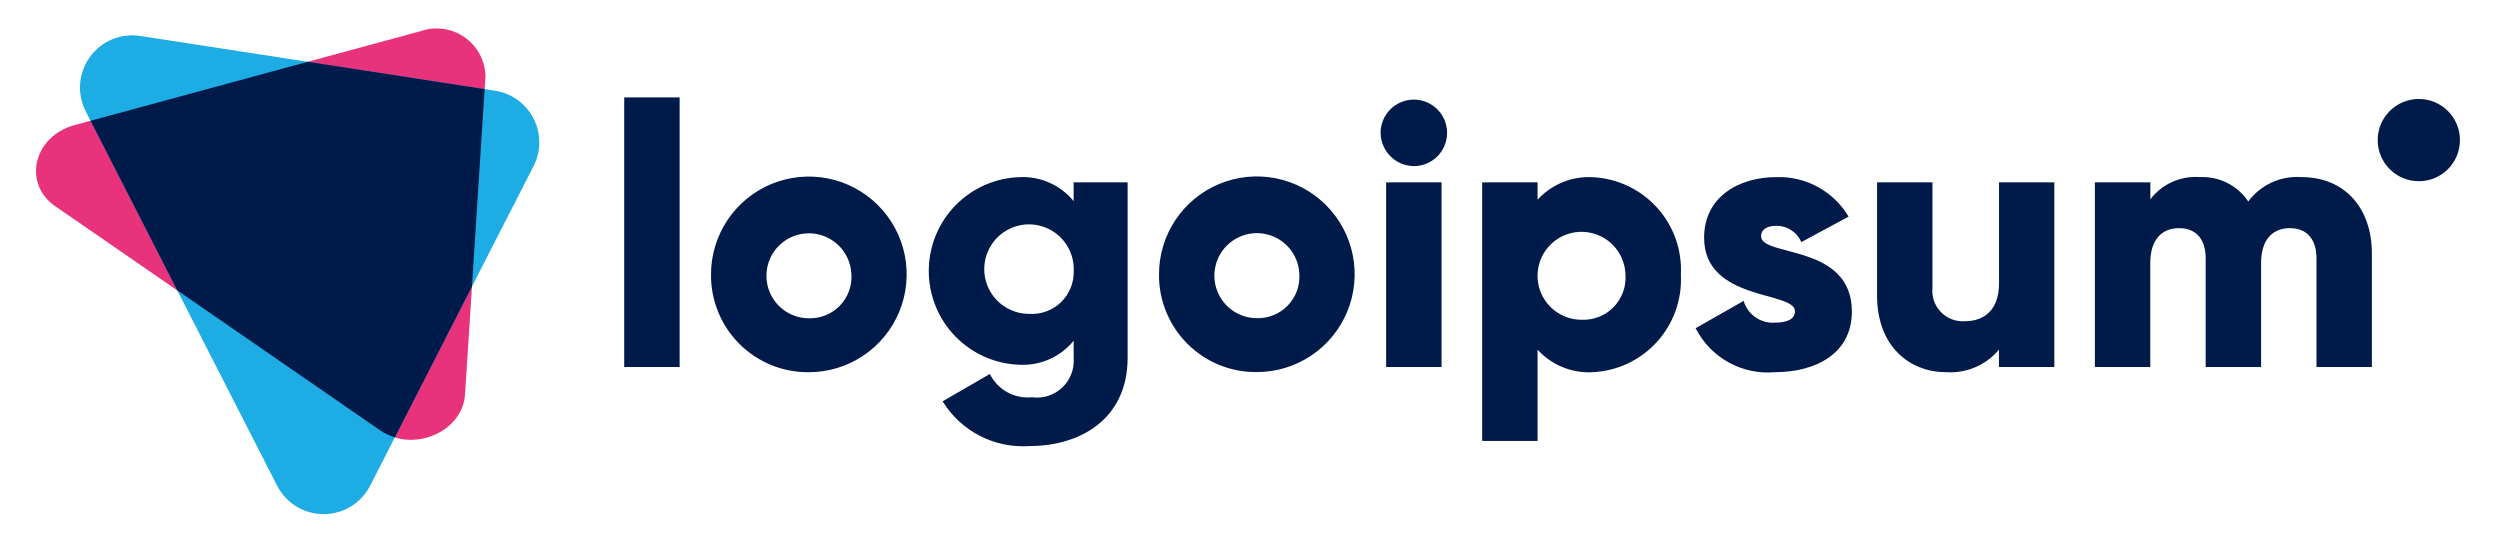
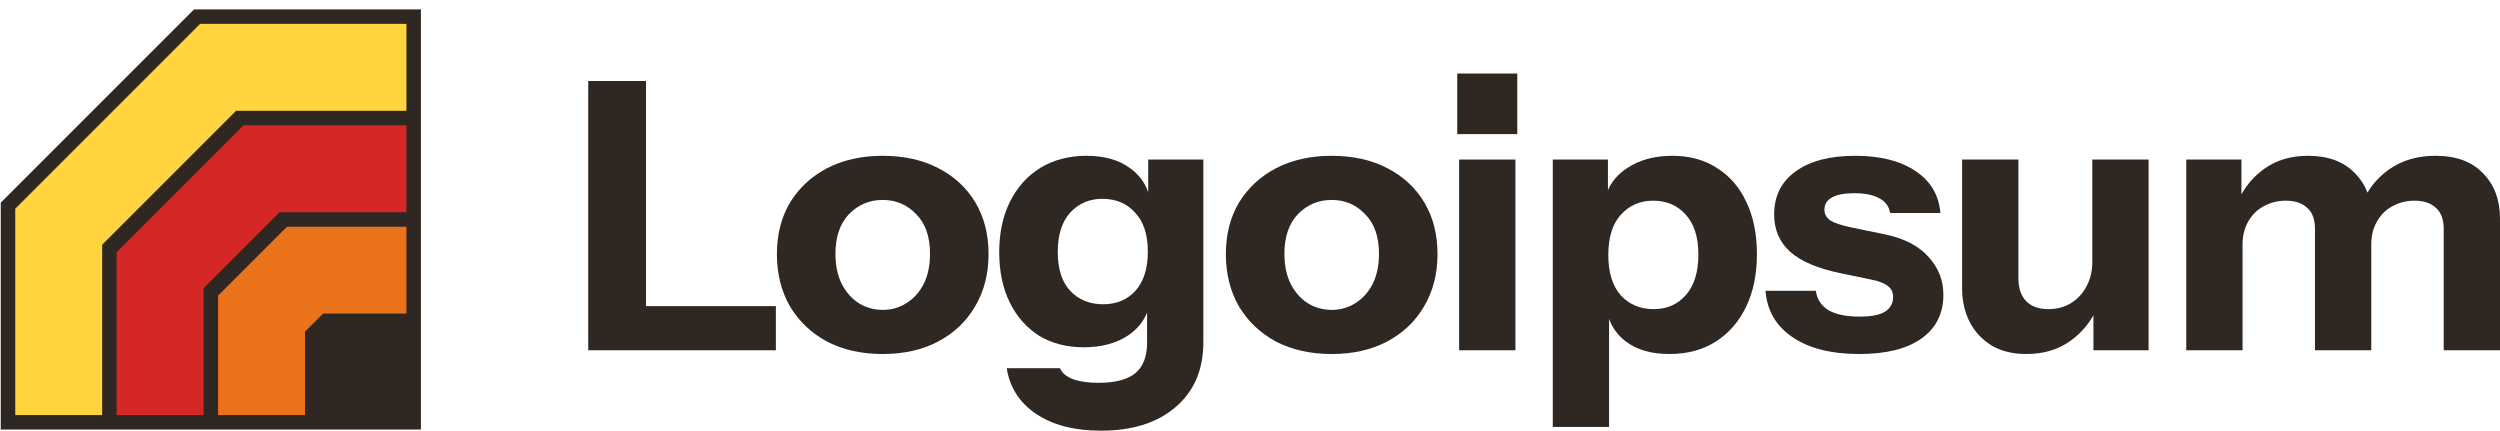
- <svg xmlns="http://www.w3.org/2000/svg" id="logo-12" width="138" height="30" viewBox="0 0 138 30" fill="none">
-   <path d="M20.99 23.759L3.05 11.384C1.232 10.13 1.85 7.519 4.117 6.905L23.184 1.73C23.588 1.584 24.021 1.537 24.447 1.592C24.872 1.647 25.279 1.803 25.633 2.047C25.986 2.29 26.276 2.615 26.48 2.993C26.683 3.371 26.792 3.793 26.8 4.222L25.67 21.771C25.536 23.854 22.808 25.013 20.99 23.759Z" class="ccompli2" fill="#E9327C" />
-   <path d="M15.3 26.814L4.731 6.145C4.489 5.672 4.383 5.142 4.424 4.612C4.464 4.083 4.651 3.575 4.962 3.145C5.273 2.714 5.696 2.378 6.186 2.173C6.676 1.969 7.213 1.903 7.738 1.984L27.325 5.007C27.776 5.077 28.204 5.252 28.574 5.52C28.944 5.787 29.245 6.138 29.452 6.544C29.66 6.951 29.768 7.4 29.768 7.857C29.768 8.313 29.66 8.763 29.452 9.169L20.429 26.815C20.187 27.287 19.819 27.682 19.367 27.958C18.914 28.234 18.394 28.38 17.864 28.38C17.334 28.38 16.814 28.234 16.362 27.958C15.909 27.681 15.542 27.286 15.3 26.814V26.814Z" class="ccompli1" fill="#1DACE3" />
-   <path d="M26.752 4.918L16.988 3.411L5 6.666L9.785 16.027L20.99 23.759C21.237 23.928 21.509 24.057 21.796 24.142L26.052 15.819L26.752 4.918Z" class="ccustom" fill="#001A49" />
-   <path d="M76.209 7.334C76.209 6.971 76.317 6.616 76.518 6.315C76.72 6.013 77.007 5.778 77.342 5.639C77.677 5.5 78.046 5.463 78.402 5.534C78.758 5.605 79.085 5.78 79.341 6.036C79.598 6.293 79.773 6.62 79.844 6.976C79.915 7.332 79.878 7.701 79.739 8.036C79.6 8.372 79.365 8.658 79.064 8.86C78.762 9.061 78.407 9.169 78.044 9.169C77.559 9.164 77.095 8.969 76.752 8.626C76.409 8.283 76.214 7.819 76.209 7.334V7.334ZM76.515 10.066H79.574V20.26H76.515V10.066Z" class="ccustom" fill="#001A49" />
-   <path d="M92.784 15.163C92.82 15.837 92.721 16.511 92.496 17.147C92.269 17.782 91.92 18.367 91.467 18.868C91.015 19.368 90.467 19.774 89.857 20.062C89.247 20.35 88.586 20.514 87.912 20.546C87.345 20.577 86.778 20.481 86.253 20.266C85.727 20.051 85.256 19.722 84.874 19.302V24.338H81.816V10.066H84.874V11.024C85.257 10.604 85.728 10.275 86.253 10.06C86.778 9.845 87.345 9.75 87.912 9.781C88.586 9.812 89.247 9.977 89.857 10.265C90.467 10.553 91.014 10.959 91.467 11.459C91.92 11.959 92.269 12.544 92.496 13.179C92.721 13.815 92.82 14.489 92.784 15.163ZM89.726 15.163C89.714 14.686 89.561 14.223 89.287 13.832C89.014 13.441 88.63 13.139 88.186 12.965C87.742 12.79 87.255 12.751 86.789 12.851C86.322 12.952 85.895 13.188 85.562 13.53C85.229 13.871 85.004 14.304 84.915 14.773C84.826 15.242 84.878 15.727 85.063 16.167C85.249 16.607 85.56 16.982 85.958 17.246C86.356 17.51 86.823 17.651 87.3 17.651C87.628 17.666 87.955 17.611 88.26 17.49C88.565 17.37 88.842 17.186 89.071 16.951C89.3 16.716 89.477 16.435 89.59 16.127C89.703 15.819 89.749 15.49 89.726 15.163V15.163Z" class="ccustom" fill="#001A49" />
-   <path d="M102.223 17.2C102.223 19.545 100.184 20.544 97.982 20.544C97.093 20.625 96.199 20.436 95.418 20.003C94.636 19.571 94.003 18.914 93.599 18.117L96.249 16.609C96.357 16.977 96.588 17.297 96.903 17.516C97.219 17.734 97.6 17.838 97.982 17.809C98.716 17.809 99.082 17.584 99.082 17.177C99.082 16.055 94.067 16.647 94.067 13.119C94.067 10.897 95.942 9.776 98.067 9.776C98.864 9.751 99.653 9.94 100.352 10.324C101.052 10.707 101.635 11.271 102.042 11.957L99.433 13.364C99.319 13.096 99.129 12.868 98.886 12.708C98.643 12.548 98.358 12.463 98.067 12.464C97.537 12.464 97.211 12.664 97.211 13.035C97.208 14.205 102.223 13.43 102.223 17.2Z" class="ccustom" fill="#001A49" />
-   <path d="M113.4 10.066V20.26H110.342V19.3C109.989 19.723 109.54 20.056 109.033 20.272C108.527 20.489 107.976 20.582 107.426 20.544C105.367 20.544 103.614 19.076 103.614 16.323V10.066H106.672V15.877C106.646 16.12 106.674 16.366 106.753 16.597C106.832 16.828 106.96 17.039 107.129 17.216C107.298 17.393 107.503 17.53 107.73 17.619C107.958 17.709 108.202 17.747 108.446 17.732C109.567 17.732 110.346 17.08 110.346 15.632V10.066H113.4Z" class="ccustom" fill="#001A49" />
-   <path d="M130.928 14V20.26H127.87V14.266C127.87 13.247 127.38 12.594 126.402 12.594C125.382 12.594 124.812 13.308 124.812 14.511V20.26H121.753V14.266C121.753 13.247 121.264 12.594 120.285 12.594C119.266 12.594 118.695 13.308 118.695 14.511V20.26H115.637V10.066H118.7V11C119.017 10.584 119.433 10.254 119.91 10.041C120.387 9.827 120.911 9.736 121.432 9.777C121.955 9.751 122.477 9.862 122.945 10.098C123.413 10.333 123.812 10.686 124.103 11.122C124.442 10.666 124.891 10.303 125.408 10.068C125.925 9.833 126.494 9.733 127.06 9.777C129.4 9.781 130.928 11.452 130.928 14Z" class="ccustom" fill="#001A49" />
-   <path d="M133.519 10.003C134.773 10.003 135.789 8.987 135.789 7.733C135.789 6.479 134.773 5.463 133.519 5.463C132.265 5.463 131.249 6.479 131.249 7.733C131.249 8.987 132.265 10.003 133.519 10.003Z" class="ccustom" fill="#001A49" />
-   <path d="M34.457 5.377H37.516V20.26H34.457V5.377ZM39.248 15.163C39.245 14.094 39.559 13.049 40.15 12.158C40.741 11.268 41.583 10.573 42.57 10.162C43.556 9.751 44.642 9.641 45.691 9.848C46.74 10.054 47.703 10.567 48.46 11.322C49.217 12.076 49.733 13.038 49.943 14.086C50.153 15.134 50.047 16.221 49.639 17.209C49.23 18.196 48.538 19.041 47.65 19.635C46.761 20.229 45.717 20.546 44.648 20.546C43.938 20.553 43.234 20.42 42.577 20.152C41.919 19.884 41.322 19.488 40.819 18.987C40.316 18.486 39.918 17.89 39.648 17.233C39.379 16.577 39.243 15.873 39.248 15.163V15.163ZM46.996 15.163C46.984 14.702 46.836 14.255 46.572 13.877C46.307 13.5 45.936 13.209 45.507 13.04C45.078 12.872 44.608 12.834 44.157 12.932C43.706 13.029 43.294 13.257 42.972 13.587C42.651 13.918 42.433 14.335 42.348 14.788C42.262 15.242 42.312 15.71 42.491 16.135C42.67 16.56 42.971 16.922 43.355 17.178C43.739 17.433 44.19 17.569 44.651 17.569C44.967 17.578 45.281 17.521 45.574 17.403C45.867 17.285 46.132 17.107 46.353 16.881C46.573 16.654 46.745 16.385 46.856 16.09C46.968 15.794 47.017 15.478 47 15.163H46.996ZM62.245 10.063V19.748C62.245 23.173 59.574 24.62 56.863 24.62C55.909 24.692 54.953 24.5 54.101 24.065C53.248 23.63 52.532 22.968 52.031 22.153L54.64 20.644C54.851 21.069 55.186 21.42 55.602 21.65C56.017 21.88 56.493 21.977 56.965 21.929C57.267 21.97 57.573 21.943 57.863 21.85C58.153 21.756 58.417 21.599 58.638 21.39C58.859 21.181 59.03 20.925 59.138 20.64C59.247 20.356 59.29 20.051 59.265 19.748V18.81C58.907 19.248 58.451 19.596 57.934 19.826C57.417 20.056 56.853 20.162 56.288 20.135C54.943 20.093 53.666 19.529 52.729 18.563C51.792 17.596 51.268 16.303 51.268 14.957C51.268 13.61 51.792 12.317 52.729 11.35C53.666 10.384 54.943 9.82 56.288 9.778C56.853 9.751 57.417 9.857 57.934 10.087C58.451 10.317 58.907 10.665 59.265 11.103V10.063H62.245ZM59.269 14.956C59.289 14.464 59.162 13.976 58.903 13.557C58.644 13.138 58.265 12.806 57.816 12.603C57.367 12.401 56.867 12.337 56.382 12.421C55.896 12.505 55.447 12.732 55.091 13.073C54.735 13.414 54.49 13.854 54.386 14.335C54.283 14.817 54.325 15.319 54.509 15.776C54.693 16.233 55.009 16.625 55.418 16.901C55.826 17.177 56.307 17.325 56.8 17.325C57.121 17.348 57.444 17.303 57.747 17.193C58.05 17.084 58.326 16.912 58.559 16.689C58.791 16.466 58.975 16.197 59.097 15.899C59.219 15.601 59.278 15.281 59.269 14.959V14.956ZM63.977 15.156C63.974 14.087 64.287 13.041 64.879 12.151C65.47 11.261 66.312 10.566 67.299 10.155C68.285 9.744 69.371 9.634 70.42 9.841C71.469 10.047 72.432 10.56 73.189 11.315C73.946 12.069 74.462 13.031 74.672 14.079C74.882 15.127 74.776 16.214 74.368 17.201C73.959 18.189 73.267 19.034 72.379 19.628C71.49 20.222 70.446 20.539 69.377 20.539C68.668 20.547 67.964 20.413 67.307 20.146C66.65 19.878 66.053 19.483 65.55 18.983C65.048 18.482 64.65 17.887 64.38 17.231C64.109 16.575 63.973 15.872 63.977 15.163V15.156ZM71.725 15.156C71.713 14.695 71.566 14.247 71.301 13.869C71.036 13.491 70.665 13.2 70.236 13.032C69.806 12.863 69.336 12.825 68.885 12.923C68.434 13.02 68.022 13.248 67.7 13.579C67.378 13.909 67.16 14.327 67.075 14.78C66.989 15.234 67.039 15.703 67.218 16.128C67.398 16.553 67.698 16.916 68.083 17.171C68.467 17.426 68.919 17.562 69.38 17.562C69.695 17.57 70.008 17.514 70.3 17.395C70.592 17.277 70.856 17.1 71.076 16.874C71.296 16.649 71.468 16.381 71.579 16.086C71.691 15.792 71.741 15.477 71.725 15.163V15.156Z" class="ccustom" fill="#001A49" />
+ <svg xmlns="http://www.w3.org/2000/svg" width="238" height="41" viewBox="0 0 238 41" fill="none">
+   <path d="M40.071 40.893V0.893H18.476L0.071 19.297L0.071 40.893H40.071Z" fill="#2F2722" />
+   <path fill-rule="evenodd" clip-rule="evenodd" d="M19.382 27.434L19.382 39.514L11.106 39.513L11.106 24.006L23.185 11.927L38.692 11.927L38.692 20.203L26.613 20.203L19.382 27.434Z" fill="#D62727" />
+   <path fill-rule="evenodd" clip-rule="evenodd" d="M9.727 23.296L9.727 39.514L1.451 39.513L1.451 19.868L19.047 2.272L38.692 2.272L38.692 10.548L22.475 10.548L9.727 23.296Z" fill="#FFD43E" />
+   <path fill-rule="evenodd" clip-rule="evenodd" d="M29.037 31.572L29.037 39.514L20.761 39.514L20.761 28.144L27.323 21.582L38.692 21.582L38.692 29.858L30.751 29.858L29.037 31.572Z" fill="#EA721B" />
+   <path d="M138.909 15.188V33.346H144.268V15.188H138.909Z" fill="#2F2722" />
+   <path d="M138.73 7V12.768H144.446V7H138.73Z" fill="#2F2722" />
+   <path fill-rule="evenodd" clip-rule="evenodd" d="M158.935 33.702C157.196 33.702 155.803 33.298 154.755 32.491C154.02 31.925 153.496 31.214 153.183 30.356V40.644H147.824V15.188H153.075V18.102C153.446 17.255 154.053 16.557 154.898 16.007C156.065 15.224 157.506 14.832 159.221 14.832C160.864 14.832 162.281 15.224 163.472 16.007C164.687 16.767 165.616 17.847 166.259 19.247C166.926 20.647 167.259 22.297 167.259 24.196C167.259 26.118 166.914 27.792 166.223 29.216C165.532 30.64 164.568 31.744 163.329 32.527C162.091 33.31 160.626 33.702 158.935 33.702ZM157.434 29.429C158.697 29.429 159.721 28.978 160.507 28.076C161.293 27.174 161.686 25.893 161.686 24.231C161.686 22.57 161.281 21.3 160.471 20.422C159.685 19.544 158.649 19.105 157.363 19.105C156.124 19.105 155.1 19.556 154.29 20.458C153.504 21.336 153.111 22.606 153.111 24.267C153.111 25.928 153.504 27.21 154.29 28.112C155.1 28.99 156.148 29.429 157.434 29.429Z" fill="#2F2722" />
+   <path d="M170.648 32.099C172.22 33.168 174.34 33.702 177.008 33.702C179.556 33.702 181.521 33.215 182.902 32.242C184.308 31.245 185.01 29.857 185.01 28.076C185.01 26.676 184.534 25.466 183.581 24.445C182.652 23.401 181.271 22.689 179.437 22.309L176.15 21.632C175.269 21.443 174.638 21.229 174.257 20.992C173.875 20.73 173.685 20.386 173.685 19.959C173.685 19.461 173.911 19.081 174.364 18.82C174.84 18.535 175.555 18.393 176.507 18.393C177.555 18.393 178.365 18.559 178.937 18.891C179.508 19.2 179.842 19.663 179.937 20.28H184.725C184.582 18.571 183.796 17.241 182.367 16.292C180.937 15.319 179.02 14.832 176.615 14.832C174.185 14.832 172.292 15.331 170.934 16.328C169.576 17.301 168.898 18.666 168.898 20.422C168.898 21.87 169.41 23.056 170.434 23.982C171.458 24.884 173.054 25.561 175.221 26.012L178.151 26.617C178.937 26.783 179.473 26.997 179.758 27.258C180.068 27.495 180.223 27.839 180.223 28.29C180.223 28.883 179.961 29.346 179.437 29.678C178.937 29.987 178.127 30.141 177.008 30.141C175.769 30.141 174.792 29.94 174.078 29.536C173.387 29.109 172.982 28.492 172.863 27.685H168.076C168.219 29.56 169.076 31.031 170.648 32.099Z" fill="#2F2722" />
+   <path d="M208.132 15.188H213.384V18.502C213.948 17.501 214.687 16.681 215.599 16.043C216.743 15.236 218.112 14.832 219.708 14.832C221.613 14.832 223.09 15.367 224.138 16.435C224.699 16.994 225.113 17.628 225.381 18.337C225.94 17.41 226.669 16.646 227.568 16.043C228.759 15.236 230.188 14.832 231.855 14.832C233.832 14.832 235.344 15.39 236.392 16.506C237.464 17.598 238 19.034 238 20.814V33.346H232.641V21.81C232.641 20.885 232.391 20.208 231.891 19.781C231.414 19.33 230.736 19.105 229.854 19.105C229.092 19.105 228.39 19.283 227.746 19.639C227.127 19.971 226.639 20.458 226.282 21.098C225.924 21.715 225.746 22.451 225.746 23.306V33.346H220.387V21.81C220.387 20.885 220.137 20.208 219.636 19.781C219.16 19.33 218.481 19.105 217.6 19.105C216.838 19.105 216.135 19.283 215.492 19.639C214.873 19.971 214.385 20.458 214.027 21.098C213.67 21.715 213.491 22.451 213.491 23.306V33.346H208.132V15.188Z" fill="#2F2722" />
+   <path d="M192.901 33.702C191.615 33.702 190.507 33.429 189.578 32.883C188.673 32.313 187.983 31.565 187.506 30.64C187.03 29.69 186.792 28.634 186.792 27.471V15.188H192.151V26.439C192.151 27.436 192.401 28.183 192.901 28.682C193.401 29.18 194.104 29.429 195.009 29.429C195.819 29.429 196.533 29.239 197.152 28.86C197.772 28.48 198.26 27.958 198.617 27.293C198.998 26.605 199.189 25.822 199.189 24.943V15.188H204.548V33.346H199.296V30.019C198.728 31.009 197.978 31.833 197.045 32.491C195.902 33.298 194.521 33.702 192.901 33.702Z" fill="#2F2722" />
+   <path fill-rule="evenodd" clip-rule="evenodd" d="M126.777 33.702C124.776 33.702 123.014 33.31 121.49 32.527C119.989 31.72 118.81 30.604 117.953 29.18C117.119 27.732 116.702 26.071 116.702 24.196C116.702 22.321 117.119 20.683 117.953 19.283C118.81 17.882 119.989 16.791 121.49 16.007C123.014 15.224 124.776 14.832 126.777 14.832C128.802 14.832 130.564 15.224 132.065 16.007C133.589 16.791 134.768 17.882 135.602 19.283C136.435 20.683 136.852 22.321 136.852 24.196C136.852 26.071 136.423 27.732 135.566 29.18C134.732 30.604 133.553 31.72 132.029 32.527C130.529 33.31 128.778 33.702 126.777 33.702ZM126.777 29.5C127.611 29.5 128.361 29.287 129.028 28.86C129.719 28.432 130.267 27.827 130.671 27.044C131.076 26.237 131.279 25.276 131.279 24.16C131.279 22.523 130.838 21.265 129.957 20.386C129.099 19.485 128.04 19.034 126.777 19.034C125.515 19.034 124.443 19.485 123.562 20.386C122.704 21.288 122.276 22.546 122.276 24.16C122.276 25.276 122.478 26.237 122.883 27.044C123.288 27.827 123.824 28.432 124.491 28.86C125.181 29.287 125.944 29.5 126.777 29.5Z" fill="#2F2722" />
+   <path fill-rule="evenodd" clip-rule="evenodd" d="M98.627 39.398C100.223 40.466 102.283 41 104.808 41C107.833 41 110.214 40.24 111.953 38.721C113.692 37.226 114.561 35.173 114.561 32.562V15.188H109.309V18.294C108.992 17.384 108.433 16.634 107.63 16.043C106.558 15.236 105.165 14.832 103.45 14.832C101.783 14.832 100.318 15.212 99.056 15.972C97.817 16.731 96.853 17.799 96.162 19.176C95.471 20.553 95.126 22.166 95.126 24.018C95.126 25.845 95.459 27.436 96.126 28.788C96.793 30.141 97.722 31.198 98.913 31.957C100.127 32.693 101.545 33.061 103.164 33.061C104.855 33.061 106.272 32.681 107.416 31.922C108.255 31.346 108.851 30.624 109.202 29.755V32.633C109.202 33.939 108.833 34.9 108.095 35.517C107.356 36.134 106.177 36.443 104.558 36.443C103.581 36.443 102.771 36.324 102.128 36.087C101.509 35.85 101.104 35.505 100.913 35.054H95.84C96.126 36.882 97.055 38.33 98.627 39.398ZM108.095 27.685C107.309 28.539 106.284 28.966 105.022 28.966C103.736 28.966 102.688 28.539 101.878 27.685C101.092 26.83 100.699 25.596 100.699 23.982C100.699 22.368 101.092 21.122 101.878 20.244C102.688 19.366 103.712 18.927 104.951 18.927C106.237 18.927 107.273 19.366 108.059 20.244C108.869 21.098 109.274 22.333 109.274 23.947C109.274 25.561 108.881 26.807 108.095 27.685Z" fill="#2F2722" />
+   <path fill-rule="evenodd" clip-rule="evenodd" d="M84.036 33.702C82.035 33.702 80.273 33.31 78.749 32.527C77.248 31.72 76.069 30.604 75.212 29.18C74.378 27.732 73.961 26.071 73.961 24.196C73.961 22.321 74.378 20.683 75.212 19.283C76.069 17.882 77.248 16.791 78.749 16.007C80.273 15.224 82.035 14.832 84.036 14.832C86.061 14.832 87.823 15.224 89.324 16.007C90.848 16.791 92.027 17.882 92.861 19.283C93.694 20.683 94.111 22.321 94.111 24.196C94.111 26.071 93.682 27.732 92.825 29.18C91.991 30.604 90.812 31.72 89.288 32.527C87.787 33.31 86.037 33.702 84.036 33.702ZM84.036 29.5C84.87 29.5 85.62 29.287 86.287 28.86C86.978 28.432 87.525 27.827 87.93 27.044C88.335 26.237 88.538 25.276 88.538 24.16C88.538 22.523 88.097 21.265 87.216 20.386C86.358 19.485 85.299 19.034 84.036 19.034C82.774 19.034 81.702 19.485 80.821 20.386C79.963 21.288 79.534 22.546 79.534 24.16C79.534 25.276 79.737 26.237 80.142 27.044C80.547 27.827 81.083 28.432 81.75 28.86C82.44 29.287 83.203 29.5 84.036 29.5Z" fill="#2F2722" />
+   <path d="M56 7.712V33.346H73.863V29.145H61.502V7.712H56Z" fill="#2F2722" />
</svg>
